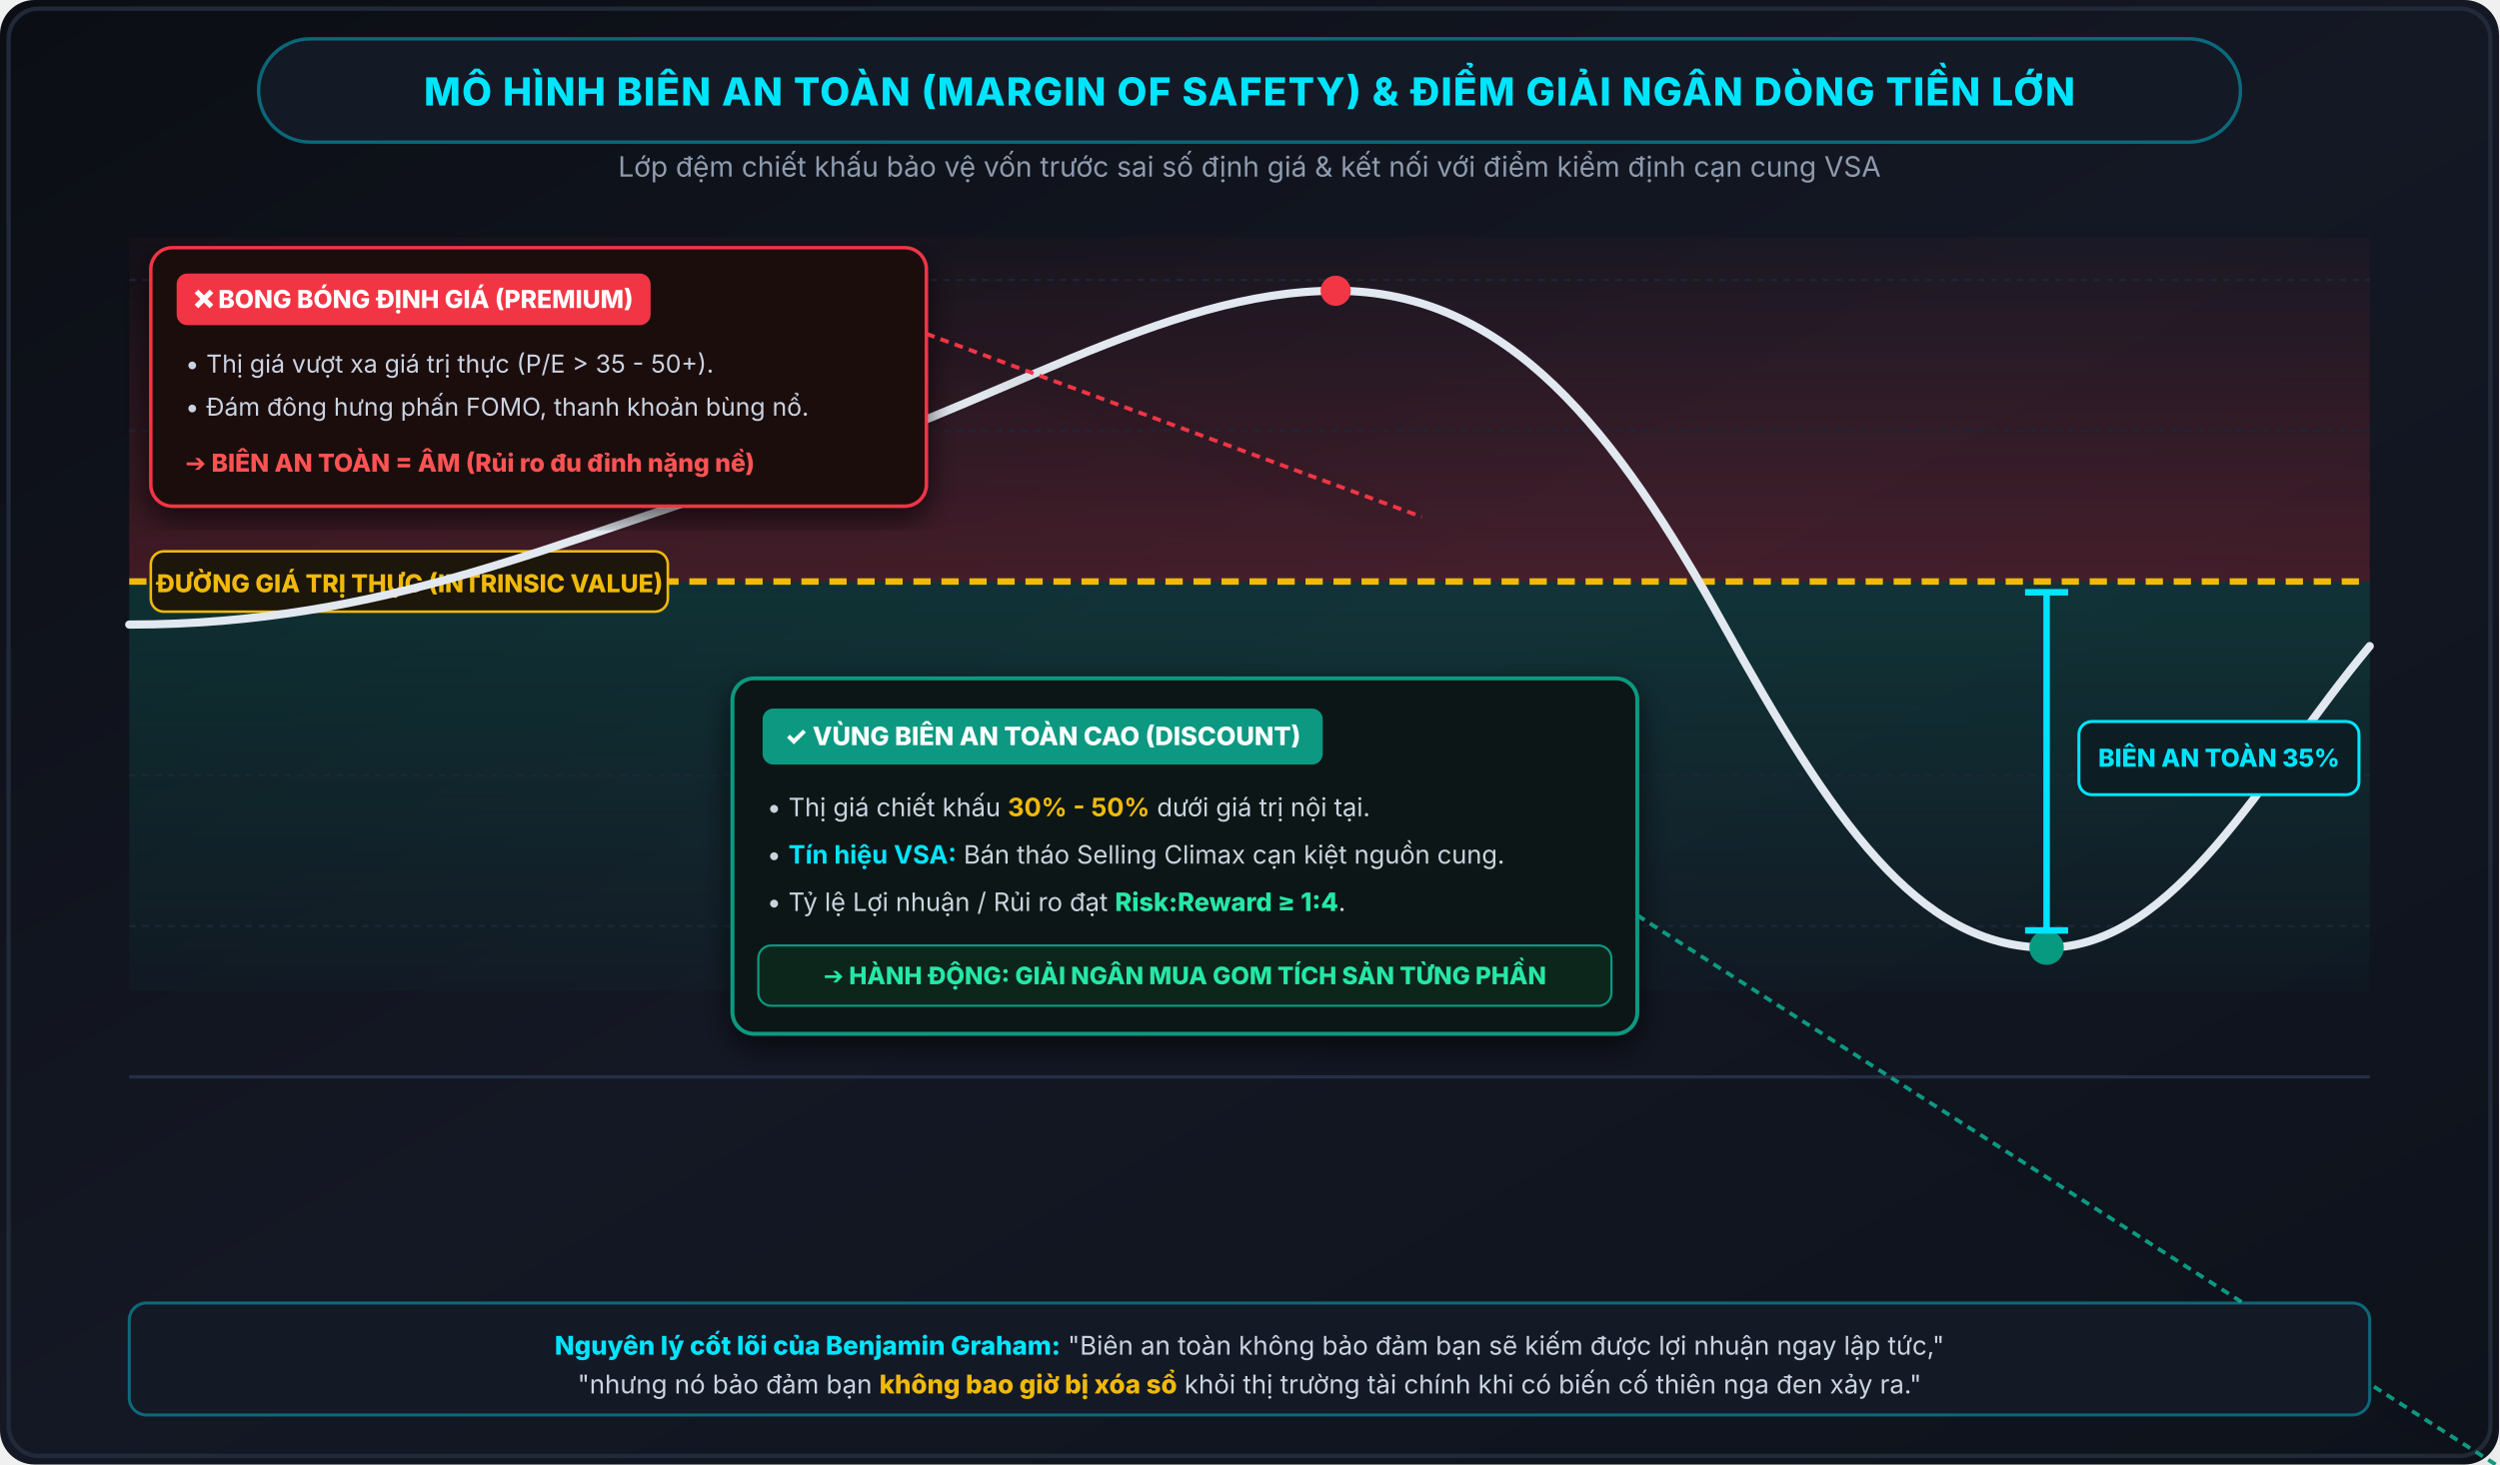
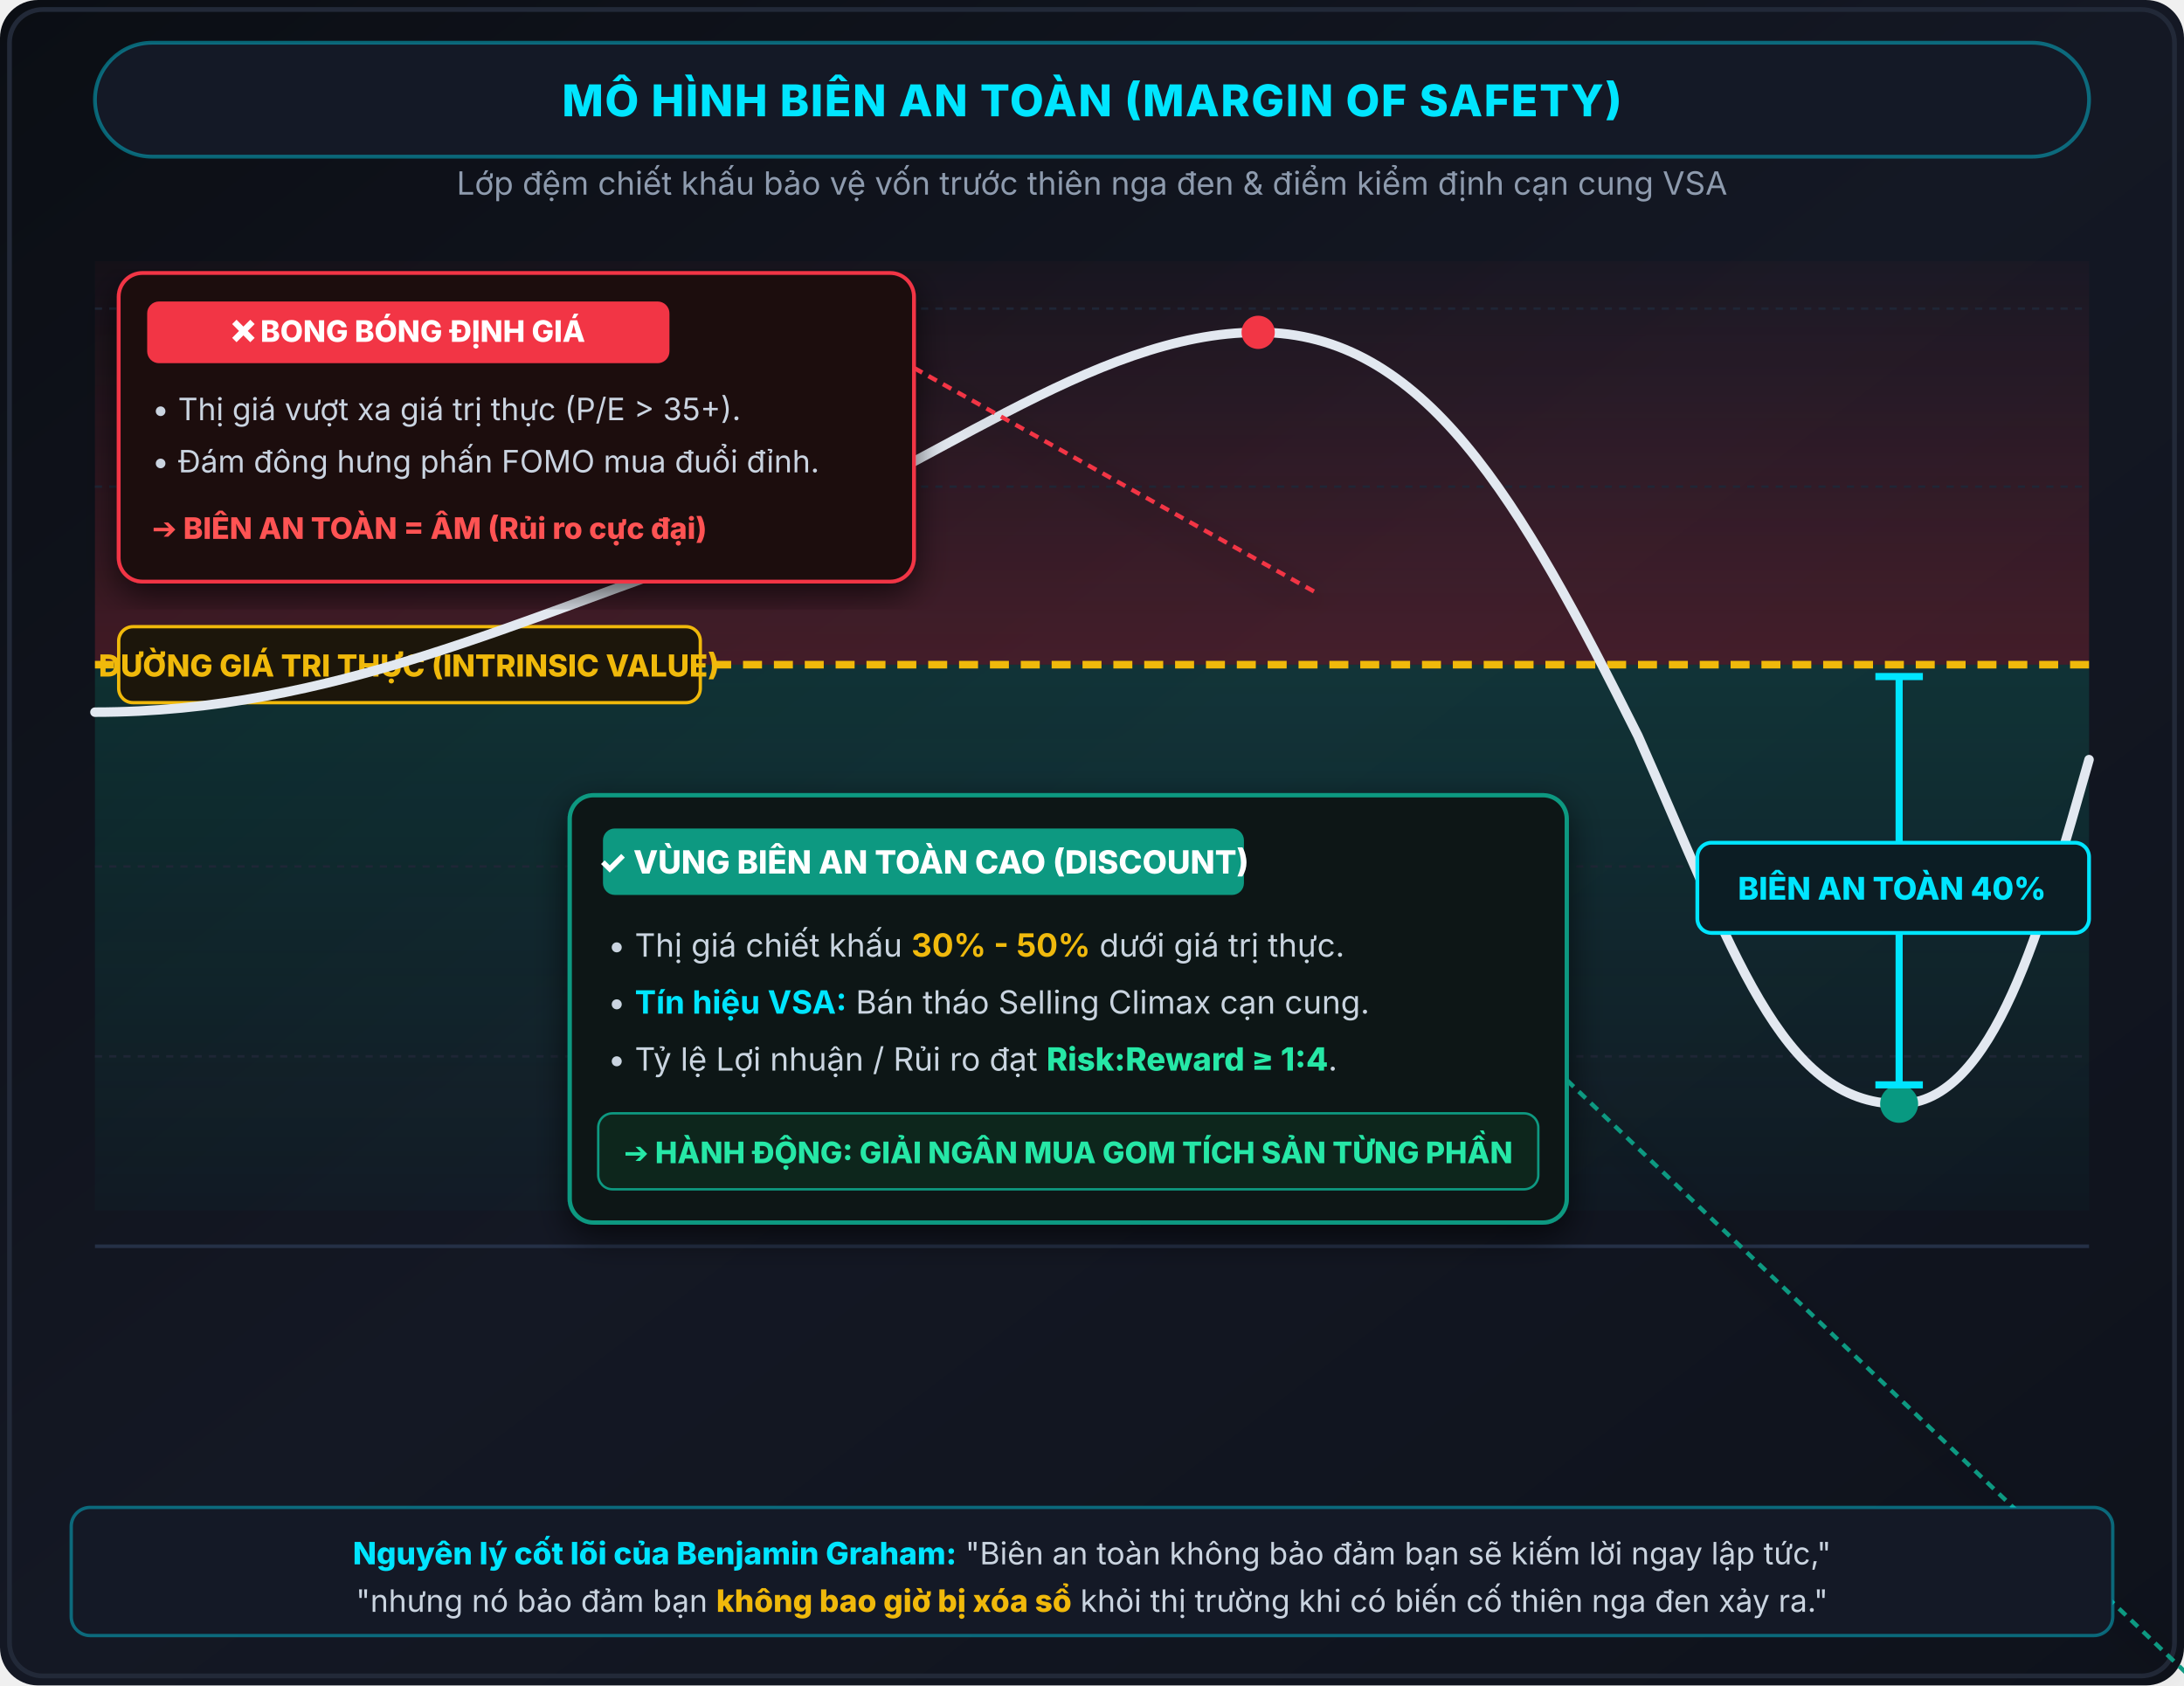
- <svg xmlns="http://www.w3.org/2000/svg" viewBox="0 0 1160 680" width="100%" height="100%" style="background:#0B0E14; font-family: 'Inter', system-ui, -apple-system, sans-serif;">
+ <svg xmlns="http://www.w3.org/2000/svg" viewBox="0 0 920 710" width="100%" height="100%" style="background:#0B0E14; font-family: 'Inter', system-ui, -apple-system, sans-serif;">
  <defs>
    <linearGradient id="bg-canvas" x1="0%" y1="0%" x2="100%" y2="100%">
      <stop offset="0%" stop-color="#0B0E14" />
      <stop offset="50%" stop-color="#141824" />
      <stop offset="100%" stop-color="#0E121B" />
    </linearGradient>
    <linearGradient id="safe-zone" x1="0%" y1="0%" x2="0%" y2="100%">
      <stop offset="0%" stop-color="rgba(8, 153, 129, 0.22)" />
      <stop offset="100%" stop-color="rgba(8, 153, 129, 0.03)" />
    </linearGradient>
    <linearGradient id="danger-zone" x1="0%" y1="100%" x2="0%" y2="0%">
      <stop offset="0%" stop-color="rgba(242, 54, 69, 0.22)" />
      <stop offset="100%" stop-color="rgba(242, 54, 69, 0.03)" />
    </linearGradient>
    <filter id="shadow" x="-5%" y="-5%" width="110%" height="110%">
      <feDropShadow dx="0" dy="5" stdDeviation="7" flood-color="#000" flood-opacity="0.65" />
    </filter>
  </defs>
-   <rect width="1160" height="680" fill="url(#bg-canvas)" rx="16" />
-   <rect width="1152" height="672" x="4" y="4" fill="none" stroke="#222938" stroke-width="2" rx="14" />
-   <g transform="translate(580, 42)" text-anchor="middle">
-     <rect x="-460" y="-24" width="920" height="48" rx="24" fill="#141926" stroke="rgba(0, 229, 255, 0.4)" stroke-width="1.6" />
-     <text y="7" font-size="18" font-weight="800" fill="#00E5FF" letter-spacing="0.6">
-       MÔ HÌNH BIÊN AN TOÀN (MARGIN OF SAFETY) &amp; ĐIỂM GIẢI NGÂN DÒNG TIỀN LỚN
+   <rect width="920" height="710" fill="url(#bg-canvas)" rx="16" />
+   <rect width="912" height="702" x="4" y="4" fill="none" stroke="#222938" stroke-width="2" rx="14" />
+   <g transform="translate(460, 42)" text-anchor="middle">
+     <rect x="-420" y="-24" width="840" height="48" rx="24" fill="#141926" stroke="rgba(0, 229, 255, 0.4)" stroke-width="1.6" />
+     <text y="7" font-size="18.5" font-weight="800" fill="#00E5FF" letter-spacing="0.6">
+       MÔ HÌNH BIÊN AN TOÀN (MARGIN OF SAFETY)
    </text>
-     <text y="40" font-size="13" fill="#8E9BAE">
-       Lớp đệm chiết khấu bảo vệ vốn trước sai số định giá &amp; kết nối với điểm kiểm định cạn cung VSA
+     <text y="40" font-size="13.5" fill="#8E9BAE">
+       Lớp đệm chiết khấu bảo vệ vốn trước thiên nga đen &amp; điểm kiểm định cạn cung VSA
    </text>
  </g>
-   <rect x="60" y="110" width="1040" height="160" fill="url(#danger-zone)" />
-   <rect x="60" y="270" width="1040" height="190" fill="url(#safe-zone)" />
-   <line x1="60" y1="130" x2="1100" y2="130" stroke="#1F2636" stroke-width="1" stroke-dasharray="3 3" />
-   <line x1="60" y1="200" x2="1100" y2="200" stroke="#1F2636" stroke-width="1" stroke-dasharray="3 3" />
-   <line x1="60" y1="360" x2="1100" y2="360" stroke="#1F2636" stroke-width="1" stroke-dasharray="3 3" />
-   <line x1="60" y1="430" x2="1100" y2="430" stroke="#1F2636" stroke-width="1" stroke-dasharray="3 3" />
-   <line x1="60" y1="500" x2="1100" y2="500" stroke="#253046" stroke-width="1.5" />
-   <line x1="60" y1="270" x2="1100" y2="270" stroke="#F0B90B" stroke-width="3" stroke-dasharray="8 5" />
-   <rect x="70" y="256" width="240" height="28" rx="6" fill="#1C160B" stroke="#F0B90B" stroke-width="1.2" />
-   <text x="190" y="275" font-size="11.5" font-weight="800" fill="#F0B90B" text-anchor="middle">
+   <rect x="40" y="110" width="840" height="170" fill="url(#danger-zone)" />
+   <rect x="40" y="280" width="840" height="230" fill="url(#safe-zone)" />
+   <line x1="40" y1="130" x2="880" y2="130" stroke="#1F2636" stroke-width="1" stroke-dasharray="3 3" />
+   <line x1="40" y1="205" x2="880" y2="205" stroke="#1F2636" stroke-width="1" stroke-dasharray="3 3" />
+   <line x1="40" y1="365" x2="880" y2="365" stroke="#1F2636" stroke-width="1" stroke-dasharray="3 3" />
+   <line x1="40" y1="445" x2="880" y2="445" stroke="#1F2636" stroke-width="1" stroke-dasharray="3 3" />
+   <line x1="40" y1="525" x2="880" y2="525" stroke="#253046" stroke-width="1.5" />
+   <line x1="40" y1="280" x2="880" y2="280" stroke="#F0B90B" stroke-width="3.2" stroke-dasharray="8 5" />
+   <rect x="50" y="264" width="245" height="32" rx="6" fill="#1C160B" stroke="#F0B90B" stroke-width="1.4" />
+   <text x="172" y="285" font-size="12.8" font-weight="800" fill="#F0B90B" text-anchor="middle">
    ĐƯỜNG GIÁ TRỊ THỰC (INTRINSIC VALUE)
  </text>
-   <path d="M 60 290             C 180 290, 260 250, 360 220             C 460 190, 540 135, 620 135             C 700 135, 750 200, 800 290             C 850 380, 890 440, 950 440             C 1010 440, 1050 360, 1100 300" fill="none" stroke="#E2E8F0" stroke-width="3.8" stroke-linecap="round" />
-   <circle cx="620" cy="135" r="7" fill="#F23645" />
-   <circle cx="950" cy="440" r="8" fill="#089981" />
-   <line x1="950" y1="275" x2="950" y2="432" stroke="#00E5FF" stroke-width="3" />
-   <line x1="940" y1="275" x2="960" y2="275" stroke="#00E5FF" stroke-width="3" />
-   <line x1="940" y1="432" x2="960" y2="432" stroke="#00E5FF" stroke-width="3" />
-   <rect x="965" y="335" width="130" height="34" rx="6" fill="#0C1D24" stroke="#00E5FF" stroke-width="1.4" />
-   <text x="1030" y="356" font-size="11.5" font-weight="800" fill="#00E5FF" text-anchor="middle">
-     BIÊN AN TOÀN 35%
+   <path d="M 40 300             C 140 300, 220 260, 310 230             C 390 200, 460 140, 530 140             C 600 140, 640 210, 690 310             C 730 400, 750 465, 800 465             C 840 465, 860 390, 880 320" fill="none" stroke="#E2E8F0" stroke-width="4" stroke-linecap="round" />
+   <circle cx="530" cy="140" r="7" fill="#F23645" />
+   <circle cx="800" cy="465" r="8" fill="#089981" />
+   <line x1="800" y1="285" x2="800" y2="457" stroke="#00E5FF" stroke-width="3" />
+   <line x1="790" y1="285" x2="810" y2="285" stroke="#00E5FF" stroke-width="3" />
+   <line x1="790" y1="457" x2="810" y2="457" stroke="#00E5FF" stroke-width="3" />
+   <rect x="715" y="355" width="165" height="38" rx="6" fill="#0C1D24" stroke="#00E5FF" stroke-width="1.6" />
+   <text x="797" y="379" font-size="13.2" font-weight="800" fill="#00E5FF" text-anchor="middle">
+     BIÊN AN TOÀN 40%
  </text>
-   <g transform="translate(70, 115)" filter="url(#shadow)">
-     <rect width="360" height="120" rx="10" fill="#1C0D11" stroke="#F23645" stroke-width="1.6" />
-     <rect x="12" y="12" width="220" height="24" rx="5" fill="#F23645" />
-     <text x="122" y="28" font-size="11.5" font-weight="800" fill="#FFF" text-anchor="middle">
-       ❌ BONG BÓNG ĐỊNH GIÁ (PREMIUM)
+   <g transform="translate(50, 115)" filter="url(#shadow)">
+     <rect width="335" height="130" rx="10" fill="#1C0D11" stroke="#F23645" stroke-width="1.6" />
+     <rect x="12" y="12" width="220" height="26" rx="5" fill="#F23645" />
+     <text x="122" y="29" font-size="12.5" font-weight="800" fill="#FFF" text-anchor="middle">
+       ❌ BONG BÓNG ĐỊNH GIÁ
    </text>
-     <text x="16" y="58" font-size="11.5" fill="#CAD4E0">• Thị giá vượt xa giá trị thực (P/E &gt; 35 - 50+).</text>
-     <text x="16" y="78" font-size="11.5" fill="#CAD4E0">• Đám đông hưng phấn FOMO, thanh khoản bùng nổ.</text>
-     <text x="16" y="104" font-size="11.5" font-weight="800" fill="#FF5252">
-       ➔ BIÊN AN TOÀN = ÂM (Rủi ro đu đỉnh nặng nề)
+     <text x="14" y="62" font-size="13" fill="#CAD4E0">• Thị giá vượt xa giá trị thực (P/E &gt; 35+).</text>
+     <text x="14" y="84" font-size="13" fill="#CAD4E0">• Đám đông hưng phấn FOMO mua đuổi đỉnh.</text>
+     <text x="14" y="112" font-size="12.5" font-weight="800" fill="#FF5252">
+       ➔ BIÊN AN TOÀN = ÂM (Rủi ro cực đại)
    </text>
-     <line x1="360" y1="40" x2="590" y2="125" stroke="#F23645" stroke-width="1.8" stroke-dasharray="4 3" />
+     <line x1="335" y1="40" x2="505" y2="135" stroke="#F23645" stroke-width="1.8" stroke-dasharray="4 3" />
  </g>
-   <g transform="translate(340, 315)" filter="url(#shadow)">
-     <rect width="420" height="165" rx="10" fill="#0A1815" stroke="#089981" stroke-width="1.8" />
-     <rect x="14" y="14" width="260" height="26" rx="5" fill="#089981" />
-     <text x="144" y="31" font-size="11.8" font-weight="800" fill="#FFF" text-anchor="middle">
+   <g transform="translate(240, 335)" filter="url(#shadow)">
+     <rect width="420" height="180" rx="10" fill="#0A1815" stroke="#089981" stroke-width="1.8" />
+     <rect x="14" y="14" width="270" height="28" rx="5" fill="#089981" />
+     <text x="149" y="33" font-size="13.5" font-weight="800" fill="#FFF" text-anchor="middle">
      ✓ VÙNG BIÊN AN TOÀN CAO (DISCOUNT)
    </text>
-     <text x="16" y="64" font-size="11.8" fill="#CAD4E0">• Thị giá chiết khấu <tspan fill="#F0B90B" font-weight="700">30% - 50%</tspan> dưới giá trị nội tại.</text>
-     <text x="16" y="86" font-size="11.8" fill="#CAD4E0">• <tspan fill="#00E5FF" font-weight="700">Tín hiệu VSA:</tspan> Bán tháo Selling Climax cạn kiệt nguồn cung.</text>
-     <text x="16" y="108" font-size="11.8" fill="#CAD4E0">• Tỷ lệ Lợi nhuận / Rủi ro đạt <tspan fill="#26E7A6" font-weight="800">Risk:Reward ≥ 1:4</tspan>.</text>
-     <rect x="12" y="124" width="396" height="28" rx="6" fill="#0B261F" stroke="#089981" stroke-width="1" />
-     <text x="210" y="142" font-size="11.2" font-weight="800" fill="#26E7A6" text-anchor="middle">
+     <text x="16" y="68" font-size="13.5" fill="#CAD4E0">• Thị giá chiết khấu <tspan fill="#F0B90B" font-weight="700">30% - 50%</tspan> dưới giá trị thực.</text>
+     <text x="16" y="92" font-size="13.5" fill="#CAD4E0">• <tspan fill="#00E5FF" font-weight="700">Tín hiệu VSA:</tspan> Bán tháo Selling Climax cạn cung.</text>
+     <text x="16" y="116" font-size="13.5" fill="#CAD4E0">• Tỷ lệ Lợi nhuận / Rủi ro đạt <tspan fill="#26E7A6" font-weight="800">Risk:Reward ≥ 1:4</tspan>.</text>
+     <rect x="12" y="134" width="396" height="32" rx="6" fill="#0B261F" stroke="#089981" stroke-width="1" />
+     <text x="210" y="155" font-size="12.5" font-weight="800" fill="#26E7A6" text-anchor="middle">
      ➔ HÀNH ĐỘNG: GIẢI NGÂN MUA GOM TÍCH SẢN TỪNG PHẦN
    </text>
-     <line x1="420" y1="110" x2="920" y2="430" stroke="#089981" stroke-width="1.8" stroke-dasharray="4 3" />
+     <line x1="420" y1="120" x2="770" y2="455" stroke="#089981" stroke-width="1.8" stroke-dasharray="4 3" />
  </g>
-   <g transform="translate(60, 605)">
-     <rect width="1040" height="52" rx="8" fill="#141926" stroke="rgba(0, 229, 255, 0.4)" stroke-width="1.4" />
-     <text x="520" y="24" font-size="12" fill="#CAD4E0" text-anchor="middle">
-       <tspan fill="#00E5FF" font-weight="800">Nguyên lý cốt lõi của Benjamin Graham:</tspan> "Biên an toàn không bảo đảm bạn sẽ kiếm được lợi nhuận ngay lập tức,"
+   <g transform="translate(30, 635)">
+     <rect width="860" height="54" rx="8" fill="#141926" stroke="rgba(0, 229, 255, 0.4)" stroke-width="1.4" />
+     <text x="430" y="24" font-size="13" fill="#CAD4E0" text-anchor="middle">
+       <tspan fill="#00E5FF" font-weight="800">Nguyên lý cốt lõi của Benjamin Graham:</tspan> "Biên an toàn không bảo đảm bạn sẽ kiếm lời ngay lập tức,"
    </text>
-     <text x="520" y="42" font-size="12" fill="#CAD4E0" text-anchor="middle">
-       "nhưng nó bảo đảm bạn <tspan fill="#F0B90B" font-weight="800">không bao giờ bị xóa sổ</tspan> khỏi thị trường tài chính khi có biến cố thiên nga đen xảy ra."
+     <text x="430" y="44" font-size="13" fill="#CAD4E0" text-anchor="middle">
+       "nhưng nó bảo đảm bạn <tspan fill="#F0B90B" font-weight="800">không bao giờ bị xóa sổ</tspan> khỏi thị trường khi có biến cố thiên nga đen xảy ra."
    </text>
  </g>
</svg>
